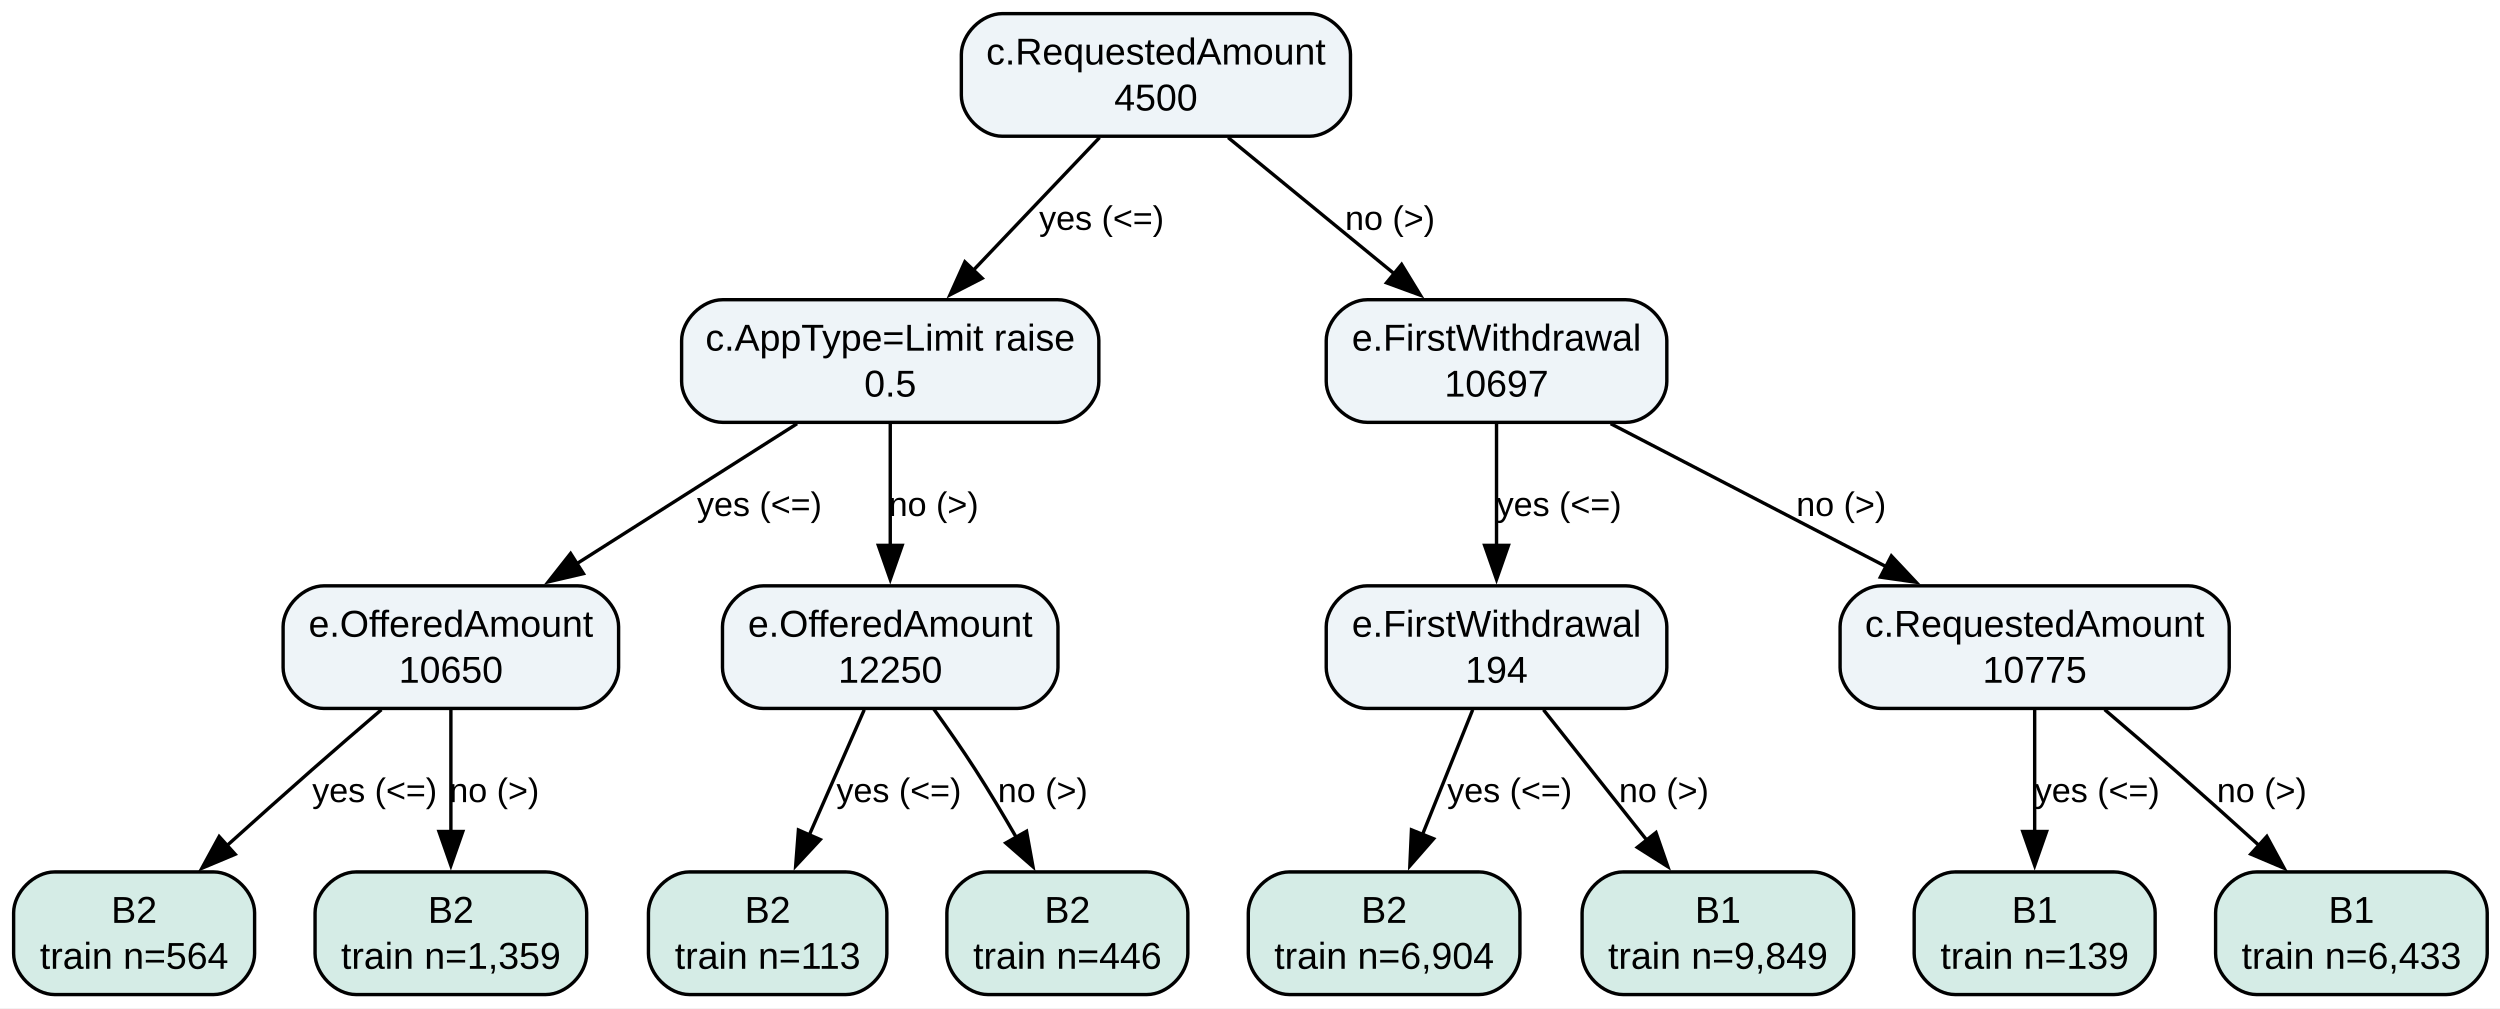
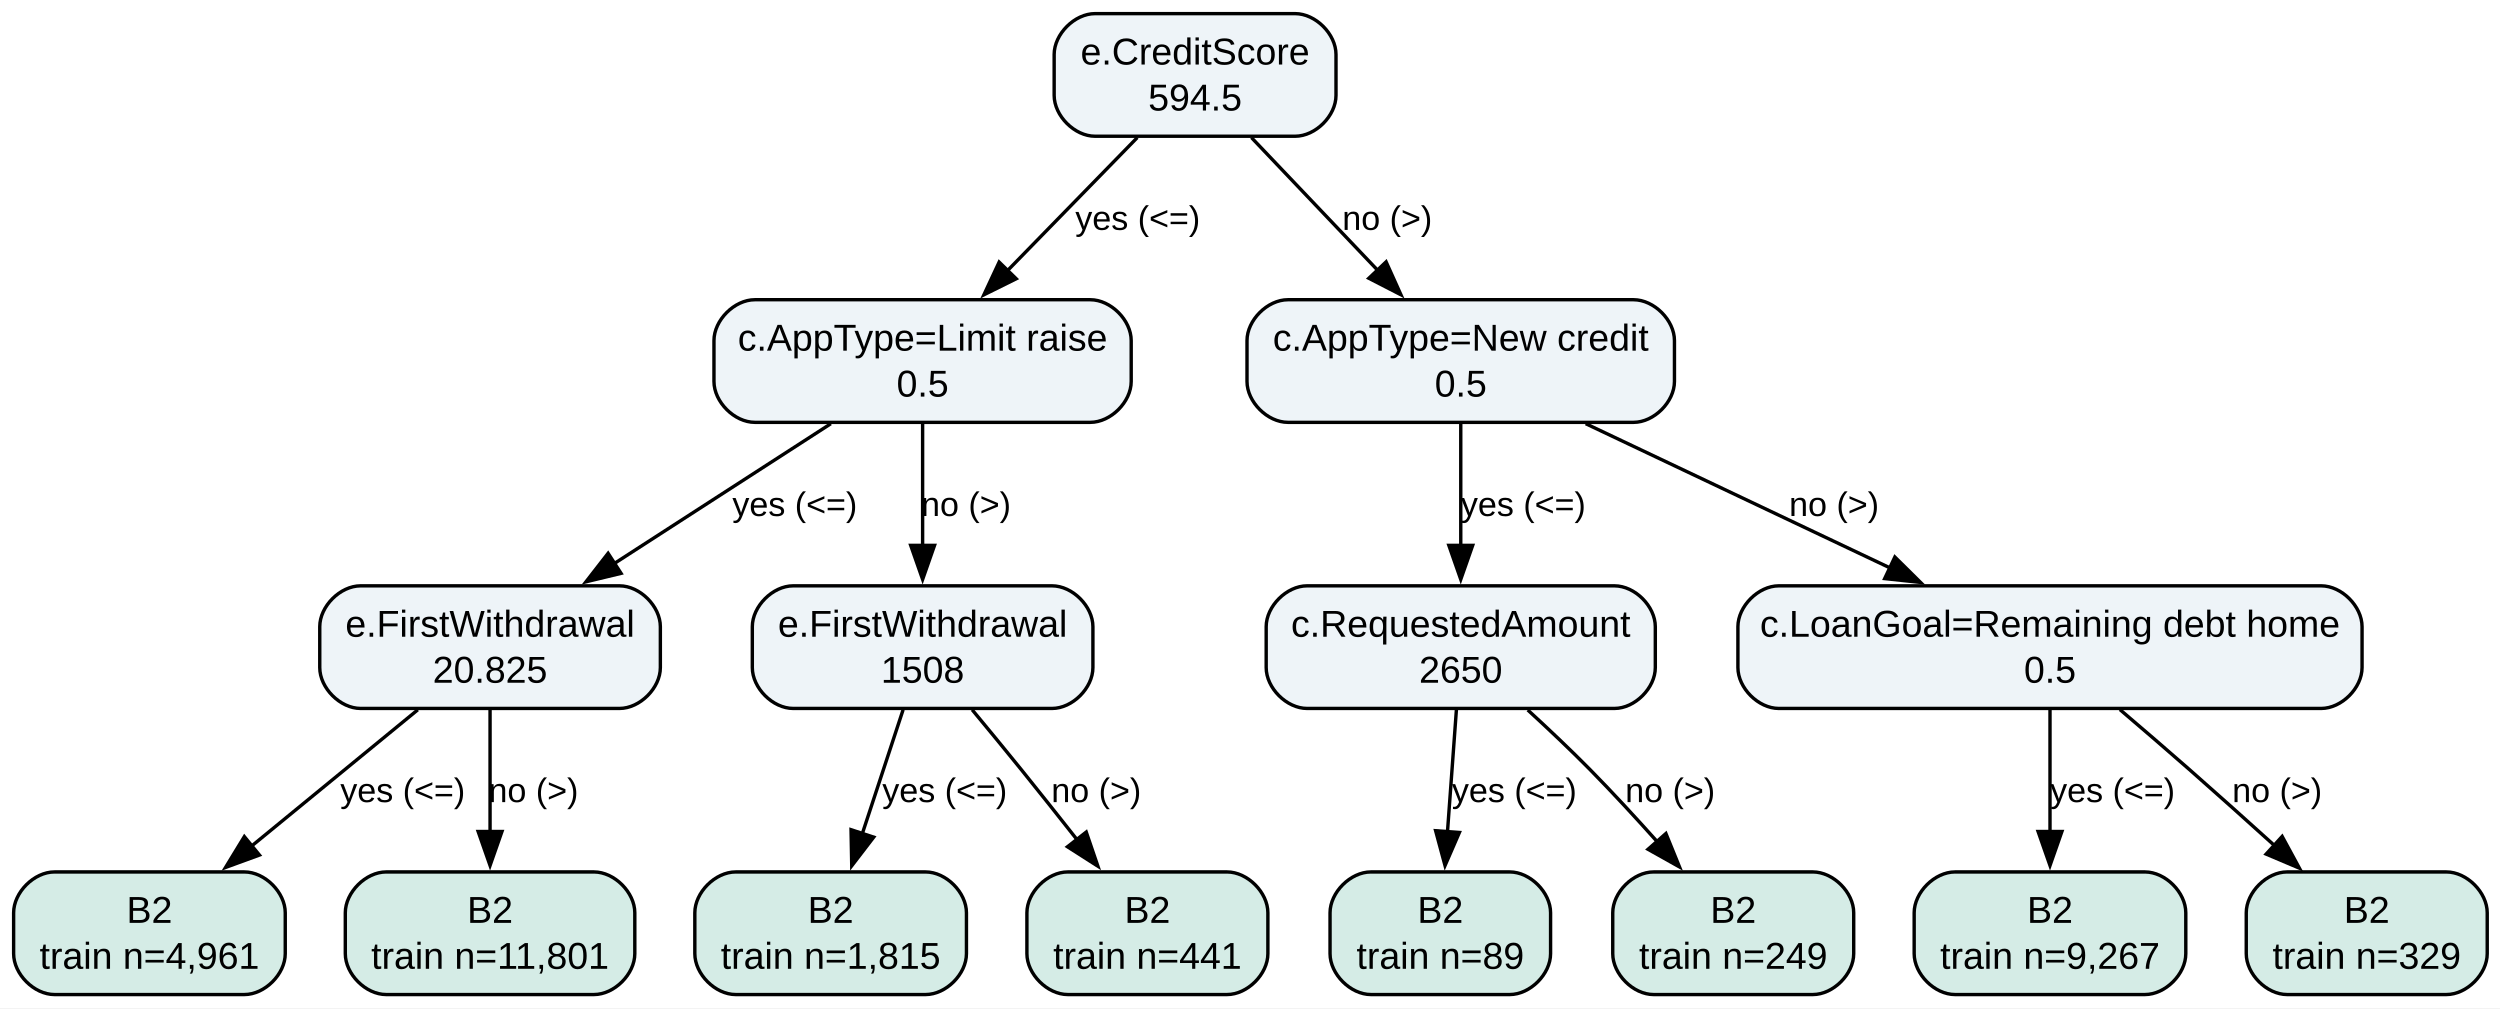
<svg xmlns="http://www.w3.org/2000/svg" width="734pt" height="296pt" viewBox="0.00 0.00 734.00 296.00">
  <g id="graph0" class="graph" transform="scale(1 1) rotate(0) translate(4 292)">
    <polygon fill="white" stroke="none" points="-4,4 -4,-292 730.25,-292 730.25,4 -4,4" />
    <g id="node1" class="node">
-       <path fill="#eef4f8" stroke="black" d="M380.5,-288C380.5,-288 290.25,-288 290.25,-288 284.25,-288 278.25,-282 278.25,-276 278.25,-276 278.25,-264 278.25,-264 278.25,-258 284.25,-252 290.25,-252 290.25,-252 380.5,-252 380.5,-252 386.5,-252 392.5,-258 392.5,-264 392.5,-264 392.5,-276 392.5,-276 392.5,-282 386.5,-288 380.5,-288" />
-       <text xml:space="preserve" text-anchor="middle" x="335.38" y="-273.05" font-family="Arial" font-size="11.00">c.RequestedAmount</text>
-       <text xml:space="preserve" text-anchor="middle" x="335.38" y="-259.55" font-family="Arial" font-size="11.00">4500</text>
+       <path fill="#eef4f8" stroke="black" d="M376.25,-288C376.25,-288 317.5,-288 317.5,-288 311.5,-288 305.5,-282 305.5,-276 305.5,-276 305.5,-264 305.5,-264 305.5,-258 311.5,-252 317.5,-252 317.5,-252 376.25,-252 376.25,-252 382.25,-252 388.25,-258 388.25,-264 388.25,-264 388.25,-276 388.25,-276 388.25,-282 382.25,-288 376.25,-288" />
+       <text xml:space="preserve" text-anchor="middle" x="346.88" y="-273.05" font-family="Arial" font-size="11.00">e.CreditScore</text>
+       <text xml:space="preserve" text-anchor="middle" x="346.88" y="-259.55" font-family="Arial" font-size="11.00">594.5</text>
    </g>
    <g id="node2" class="node">
-       <path fill="#eef4f8" stroke="black" d="M306.62,-204C306.62,-204 208.12,-204 208.12,-204 202.12,-204 196.12,-198 196.12,-192 196.12,-192 196.12,-180 196.12,-180 196.12,-174 202.12,-168 208.12,-168 208.12,-168 306.62,-168 306.62,-168 312.62,-168 318.62,-174 318.62,-180 318.62,-180 318.62,-192 318.62,-192 318.62,-198 312.62,-204 306.62,-204" />
-       <text xml:space="preserve" text-anchor="middle" x="257.38" y="-189.05" font-family="Arial" font-size="11.00">c.AppType=Limit raise</text>
-       <text xml:space="preserve" text-anchor="middle" x="257.38" y="-175.55" font-family="Arial" font-size="11.00">0.5</text>
+       <path fill="#eef4f8" stroke="black" d="M316.12,-204C316.12,-204 217.62,-204 217.62,-204 211.62,-204 205.62,-198 205.62,-192 205.62,-192 205.62,-180 205.62,-180 205.62,-174 211.62,-168 217.62,-168 217.62,-168 316.12,-168 316.12,-168 322.12,-168 328.12,-174 328.12,-180 328.12,-180 328.12,-192 328.12,-192 328.12,-198 322.12,-204 316.12,-204" />
+       <text xml:space="preserve" text-anchor="middle" x="266.88" y="-189.05" font-family="Arial" font-size="11.00">c.AppType=Limit raise</text>
+       <text xml:space="preserve" text-anchor="middle" x="266.88" y="-175.55" font-family="Arial" font-size="11.00">0.5</text>
    </g>
    <g id="edge1" class="edge">
-       <path fill="none" stroke="black" d="M318.83,-251.61C308.08,-240.3 293.87,-225.36 281.82,-212.7" />
-       <polygon fill="black" stroke="black" points="284.36,-210.3 274.94,-205.46 279.29,-215.12 284.36,-210.3" />
-       <text xml:space="preserve" text-anchor="middle" x="319.42" y="-224.5" font-family="Arial" font-size="10.00">yes (&lt;=)</text>
+       <path fill="none" stroke="black" d="M329.91,-251.61C318.77,-240.19 304.02,-225.08 291.59,-212.33" />
+       <polygon fill="black" stroke="black" points="294.36,-210.16 284.87,-205.45 289.35,-215.05 294.36,-210.16" />
+       <text xml:space="preserve" text-anchor="middle" x="330.04" y="-224.5" font-family="Arial" font-size="10.00">yes (&lt;=)</text>
    </g>
    <g id="node9" class="node">
-       <path fill="#eef4f8" stroke="black" d="M473.38,-204C473.38,-204 397.38,-204 397.38,-204 391.38,-204 385.38,-198 385.38,-192 385.38,-192 385.38,-180 385.38,-180 385.38,-174 391.38,-168 397.38,-168 397.38,-168 473.38,-168 473.38,-168 479.38,-168 485.38,-174 485.38,-180 485.38,-180 485.38,-192 485.38,-192 485.38,-198 479.38,-204 473.38,-204" />
-       <text xml:space="preserve" text-anchor="middle" x="435.38" y="-189.05" font-family="Arial" font-size="11.00">e.FirstWithdrawal</text>
-       <text xml:space="preserve" text-anchor="middle" x="435.38" y="-175.55" font-family="Arial" font-size="11.00">10697</text>
+       <path fill="#eef4f8" stroke="black" d="M475.62,-204C475.62,-204 374.12,-204 374.12,-204 368.12,-204 362.12,-198 362.12,-192 362.12,-192 362.12,-180 362.12,-180 362.12,-174 368.12,-168 374.12,-168 374.12,-168 475.62,-168 475.62,-168 481.62,-168 487.62,-174 487.62,-180 487.62,-180 487.62,-192 487.62,-192 487.62,-198 481.62,-204 475.62,-204" />
+       <text xml:space="preserve" text-anchor="middle" x="424.88" y="-189.05" font-family="Arial" font-size="11.00">c.AppType=New credit</text>
+       <text xml:space="preserve" text-anchor="middle" x="424.88" y="-175.55" font-family="Arial" font-size="11.00">0.5</text>
    </g>
    <g id="edge8" class="edge">
-       <path fill="none" stroke="black" d="M356.58,-251.61C370.77,-239.98 389.65,-224.5 405.37,-211.61" />
-       <polygon fill="black" stroke="black" points="407.51,-214.37 413.03,-205.32 403.08,-208.96 407.51,-214.37" />
-       <text xml:space="preserve" text-anchor="middle" x="404.11" y="-224.5" font-family="Arial" font-size="10.00">no (&gt;)</text>
+       <path fill="none" stroke="black" d="M363.42,-251.61C374.17,-240.3 388.38,-225.36 400.43,-212.7" />
+       <polygon fill="black" stroke="black" points="402.96,-215.12 407.31,-205.46 397.89,-210.3 402.96,-215.12" />
+       <text xml:space="preserve" text-anchor="middle" x="403.3" y="-224.5" font-family="Arial" font-size="10.00">no (&gt;)</text>
    </g>
    <g id="node3" class="node">
-       <path fill="#eef4f8" stroke="black" d="M165.62,-120C165.62,-120 91.12,-120 91.12,-120 85.12,-120 79.12,-114 79.12,-108 79.12,-108 79.12,-96 79.12,-96 79.12,-90 85.12,-84 91.12,-84 91.12,-84 165.62,-84 165.62,-84 171.62,-84 177.62,-90 177.62,-96 177.62,-96 177.62,-108 177.62,-108 177.62,-114 171.62,-120 165.62,-120" />
-       <text xml:space="preserve" text-anchor="middle" x="128.38" y="-105.05" font-family="Arial" font-size="11.00">e.OfferedAmount</text>
-       <text xml:space="preserve" text-anchor="middle" x="128.38" y="-91.55" font-family="Arial" font-size="11.00">10650</text>
+       <path fill="#eef4f8" stroke="black" d="M177.88,-120C177.88,-120 101.88,-120 101.88,-120 95.88,-120 89.88,-114 89.88,-108 89.88,-108 89.88,-96 89.88,-96 89.88,-90 95.88,-84 101.88,-84 101.88,-84 177.88,-84 177.88,-84 183.88,-84 189.88,-90 189.88,-96 189.88,-96 189.88,-108 189.88,-108 189.88,-114 183.88,-120 177.88,-120" />
+       <text xml:space="preserve" text-anchor="middle" x="139.88" y="-105.05" font-family="Arial" font-size="11.00">e.FirstWithdrawal</text>
+       <text xml:space="preserve" text-anchor="middle" x="139.88" y="-91.55" font-family="Arial" font-size="11.00">20.825</text>
    </g>
    <g id="edge2" class="edge">
-       <path fill="none" stroke="black" d="M230.02,-167.61C211.2,-155.65 186,-139.63 165.39,-126.53" />
-       <polygon fill="black" stroke="black" points="167.29,-123.59 156.97,-121.18 163.53,-129.5 167.29,-123.59" />
-       <text xml:space="preserve" text-anchor="middle" x="218.97" y="-140.5" font-family="Arial" font-size="10.00">yes (&lt;=)</text>
+       <path fill="none" stroke="black" d="M239.94,-167.61C221.42,-155.65 196.6,-139.63 176.32,-126.53" />
+       <polygon fill="black" stroke="black" points="178.34,-123.67 168.04,-121.19 174.54,-129.55 178.34,-123.67" />
+       <text xml:space="preserve" text-anchor="middle" x="229.35" y="-140.5" font-family="Arial" font-size="10.00">yes (&lt;=)</text>
    </g>
    <g id="node6" class="node">
-       <path fill="#eef4f8" stroke="black" d="M294.62,-120C294.62,-120 220.12,-120 220.12,-120 214.12,-120 208.12,-114 208.12,-108 208.12,-108 208.12,-96 208.12,-96 208.12,-90 214.12,-84 220.12,-84 220.12,-84 294.62,-84 294.62,-84 300.62,-84 306.62,-90 306.62,-96 306.62,-96 306.62,-108 306.62,-108 306.62,-114 300.62,-120 294.62,-120" />
-       <text xml:space="preserve" text-anchor="middle" x="257.38" y="-105.05" font-family="Arial" font-size="11.00">e.OfferedAmount</text>
-       <text xml:space="preserve" text-anchor="middle" x="257.38" y="-91.55" font-family="Arial" font-size="11.00">12250</text>
+       <path fill="#eef4f8" stroke="black" d="M304.88,-120C304.88,-120 228.88,-120 228.88,-120 222.88,-120 216.88,-114 216.88,-108 216.88,-108 216.88,-96 216.88,-96 216.88,-90 222.88,-84 228.88,-84 228.88,-84 304.88,-84 304.88,-84 310.88,-84 316.88,-90 316.88,-96 316.88,-96 316.88,-108 316.88,-108 316.88,-114 310.88,-120 304.88,-120" />
+       <text xml:space="preserve" text-anchor="middle" x="266.88" y="-105.05" font-family="Arial" font-size="11.00">e.FirstWithdrawal</text>
+       <text xml:space="preserve" text-anchor="middle" x="266.88" y="-91.55" font-family="Arial" font-size="11.00">1508</text>
    </g>
    <g id="edge5" class="edge">
-       <path fill="none" stroke="black" d="M257.38,-167.61C257.38,-157.17 257.38,-143.64 257.38,-131.66" />
-       <polygon fill="black" stroke="black" points="260.88,-131.88 257.38,-121.88 253.88,-131.88 260.88,-131.88" />
-       <text xml:space="preserve" text-anchor="middle" x="270.12" y="-140.5" font-family="Arial" font-size="10.00">no (&gt;)</text>
+       <path fill="none" stroke="black" d="M266.88,-167.61C266.88,-157.17 266.88,-143.64 266.88,-131.66" />
+       <polygon fill="black" stroke="black" points="270.38,-131.88 266.88,-121.88 263.38,-131.88 270.38,-131.88" />
+       <text xml:space="preserve" text-anchor="middle" x="279.62" y="-140.5" font-family="Arial" font-size="10.00">no (&gt;)</text>
    </g>
    <g id="node4" class="node">
-       <path fill="#d5ece6" stroke="black" d="M58.75,-36C58.75,-36 12,-36 12,-36 6,-36 0,-30 0,-24 0,-24 0,-12 0,-12 0,-6 6,0 12,0 12,0 58.75,0 58.75,0 64.75,0 70.75,-6 70.75,-12 70.75,-12 70.75,-24 70.75,-24 70.75,-30 64.75,-36 58.75,-36" />
-       <text xml:space="preserve" text-anchor="middle" x="35.38" y="-21.05" font-family="Arial" font-size="11.00">B2</text>
-       <text xml:space="preserve" text-anchor="middle" x="35.38" y="-7.55" font-family="Arial" font-size="11.00">train n=564</text>
+       <path fill="#d5ece6" stroke="black" d="M67.75,-36C67.75,-36 12,-36 12,-36 6,-36 0,-30 0,-24 0,-24 0,-12 0,-12 0,-6 6,0 12,0 12,0 67.75,0 67.75,0 73.75,0 79.75,-6 79.75,-12 79.75,-12 79.75,-24 79.75,-24 79.75,-30 73.75,-36 67.75,-36" />
+       <text xml:space="preserve" text-anchor="middle" x="39.88" y="-21.05" font-family="Arial" font-size="11.00">B2</text>
+       <text xml:space="preserve" text-anchor="middle" x="39.88" y="-7.55" font-family="Arial" font-size="11.00">train n=4,961</text>
    </g>
    <g id="edge3" class="edge">
-       <path fill="none" stroke="black" d="M107.98,-83.64C101.45,-78.04 94.21,-71.79 87.62,-66 79.41,-58.78 70.55,-50.86 62.5,-43.61" />
-       <polygon fill="black" stroke="black" points="65.04,-41.19 55.27,-37.09 60.35,-46.39 65.04,-41.19" />
-       <text xml:space="preserve" text-anchor="middle" x="106" y="-56.5" font-family="Arial" font-size="10.00">yes (&lt;=)</text>
+       <path fill="none" stroke="black" d="M118.67,-83.61C104.48,-71.98 85.6,-56.5 69.88,-43.61" />
+       <polygon fill="black" stroke="black" points="72.17,-40.96 62.22,-37.32 67.74,-46.37 72.17,-40.96" />
+       <text xml:space="preserve" text-anchor="middle" x="114.24" y="-56.5" font-family="Arial" font-size="10.00">yes (&lt;=)</text>
    </g>
    <g id="node5" class="node">
-       <path fill="#d5ece6" stroke="black" d="M156.25,-36C156.25,-36 100.5,-36 100.5,-36 94.5,-36 88.5,-30 88.5,-24 88.5,-24 88.5,-12 88.5,-12 88.5,-6 94.5,0 100.5,0 100.5,0 156.25,0 156.25,0 162.25,0 168.25,-6 168.25,-12 168.25,-12 168.25,-24 168.25,-24 168.25,-30 162.25,-36 156.25,-36" />
-       <text xml:space="preserve" text-anchor="middle" x="128.38" y="-21.05" font-family="Arial" font-size="11.00">B2</text>
-       <text xml:space="preserve" text-anchor="middle" x="128.38" y="-7.55" font-family="Arial" font-size="11.00">train n=1,359</text>
+       <path fill="#d5ece6" stroke="black" d="M170.38,-36C170.38,-36 109.38,-36 109.38,-36 103.38,-36 97.38,-30 97.38,-24 97.38,-24 97.38,-12 97.38,-12 97.38,-6 103.38,0 109.38,0 109.38,0 170.38,0 170.38,0 176.38,0 182.38,-6 182.38,-12 182.38,-12 182.38,-24 182.38,-24 182.38,-30 176.38,-36 170.38,-36" />
+       <text xml:space="preserve" text-anchor="middle" x="139.88" y="-21.05" font-family="Arial" font-size="11.00">B2</text>
+       <text xml:space="preserve" text-anchor="middle" x="139.88" y="-7.55" font-family="Arial" font-size="11.00">train n=11,801</text>
    </g>
    <g id="edge4" class="edge">
-       <path fill="none" stroke="black" d="M128.38,-83.61C128.38,-73.17 128.38,-59.64 128.38,-47.66" />
-       <polygon fill="black" stroke="black" points="131.88,-47.88 128.38,-37.88 124.88,-47.88 131.88,-47.88" />
-       <text xml:space="preserve" text-anchor="middle" x="141.12" y="-56.5" font-family="Arial" font-size="10.00">no (&gt;)</text>
+       <path fill="none" stroke="black" d="M139.88,-83.61C139.88,-73.17 139.88,-59.64 139.88,-47.66" />
+       <polygon fill="black" stroke="black" points="143.38,-47.88 139.88,-37.88 136.38,-47.88 143.38,-47.88" />
+       <text xml:space="preserve" text-anchor="middle" x="152.62" y="-56.5" font-family="Arial" font-size="10.00">no (&gt;)</text>
    </g>
    <g id="node7" class="node">
-       <path fill="#d5ece6" stroke="black" d="M244.38,-36C244.38,-36 198.38,-36 198.38,-36 192.38,-36 186.38,-30 186.38,-24 186.38,-24 186.38,-12 186.38,-12 186.38,-6 192.38,0 198.38,0 198.38,0 244.38,0 244.38,0 250.38,0 256.38,-6 256.38,-12 256.38,-12 256.38,-24 256.38,-24 256.38,-30 250.38,-36 244.38,-36" />
-       <text xml:space="preserve" text-anchor="middle" x="221.38" y="-21.05" font-family="Arial" font-size="11.00">B2</text>
-       <text xml:space="preserve" text-anchor="middle" x="221.38" y="-7.55" font-family="Arial" font-size="11.00">train n=113</text>
+       <path fill="#d5ece6" stroke="black" d="M267.75,-36C267.75,-36 212,-36 212,-36 206,-36 200,-30 200,-24 200,-24 200,-12 200,-12 200,-6 206,0 212,0 212,0 267.75,0 267.75,0 273.75,0 279.75,-6 279.75,-12 279.75,-12 279.75,-24 279.75,-24 279.75,-30 273.75,-36 267.75,-36" />
+       <text xml:space="preserve" text-anchor="middle" x="239.88" y="-21.05" font-family="Arial" font-size="11.00">B2</text>
+       <text xml:space="preserve" text-anchor="middle" x="239.88" y="-7.55" font-family="Arial" font-size="11.00">train n=1,815</text>
    </g>
    <g id="edge6" class="edge">
-       <path fill="none" stroke="black" d="M249.74,-83.61C245.02,-72.85 238.84,-58.79 233.47,-46.54" />
-       <polygon fill="black" stroke="black" points="236.83,-45.5 229.61,-37.75 230.42,-48.31 236.83,-45.5" />
-       <text xml:space="preserve" text-anchor="middle" x="259.91" y="-56.5" font-family="Arial" font-size="10.00">yes (&lt;=)</text>
+       <path fill="none" stroke="black" d="M261.15,-83.61C257.68,-73.06 253.16,-59.36 249.19,-47.28" />
+       <polygon fill="black" stroke="black" points="252.52,-46.21 246.07,-37.8 245.87,-48.4 252.52,-46.21" />
+       <text xml:space="preserve" text-anchor="middle" x="273.37" y="-56.5" font-family="Arial" font-size="10.00">yes (&lt;=)</text>
    </g>
    <g id="node8" class="node">
-       <path fill="#d5ece6" stroke="black" d="M332.75,-36C332.75,-36 286,-36 286,-36 280,-36 274,-30 274,-24 274,-24 274,-12 274,-12 274,-6 280,0 286,0 286,0 332.75,0 332.75,0 338.75,0 344.75,-6 344.75,-12 344.75,-12 344.75,-24 344.75,-24 344.75,-30 338.75,-36 332.75,-36" />
-       <text xml:space="preserve" text-anchor="middle" x="309.38" y="-21.05" font-family="Arial" font-size="11.00">B2</text>
-       <text xml:space="preserve" text-anchor="middle" x="309.38" y="-7.55" font-family="Arial" font-size="11.00">train n=446</text>
+       <path fill="#d5ece6" stroke="black" d="M356.25,-36C356.25,-36 309.5,-36 309.5,-36 303.5,-36 297.5,-30 297.5,-24 297.5,-24 297.5,-12 297.5,-12 297.5,-6 303.5,0 309.5,0 309.5,0 356.25,0 356.25,0 362.25,0 368.25,-6 368.25,-12 368.25,-12 368.25,-24 368.25,-24 368.25,-30 362.25,-36 356.25,-36" />
+       <text xml:space="preserve" text-anchor="middle" x="332.88" y="-21.05" font-family="Arial" font-size="11.00">B2</text>
+       <text xml:space="preserve" text-anchor="middle" x="332.88" y="-7.55" font-family="Arial" font-size="11.00">train n=441</text>
    </g>
    <g id="edge7" class="edge">
-       <path fill="none" stroke="black" d="M270.18,-83.79C274.2,-78.19 278.58,-71.91 282.38,-66 286.45,-59.66 290.61,-52.69 294.41,-46.1" />
-       <polygon fill="black" stroke="black" points="297.39,-47.95 299.28,-37.53 291.3,-44.5 297.39,-47.95" />
-       <text xml:space="preserve" text-anchor="middle" x="302.16" y="-56.5" font-family="Arial" font-size="10.00">no (&gt;)</text>
+       <path fill="none" stroke="black" d="M281.42,-83.62C286.07,-78.02 291.21,-71.77 295.88,-66 301.26,-59.34 307.01,-52.08 312.34,-45.32" />
+       <polygon fill="black" stroke="black" points="314.92,-47.71 318.34,-37.68 309.41,-43.39 314.92,-47.71" />
+       <text xml:space="preserve" text-anchor="middle" x="317.86" y="-56.5" font-family="Arial" font-size="10.00">no (&gt;)</text>
    </g>
    <g id="node10" class="node">
-       <path fill="#eef4f8" stroke="black" d="M473.38,-120C473.38,-120 397.38,-120 397.38,-120 391.38,-120 385.38,-114 385.38,-108 385.38,-108 385.38,-96 385.38,-96 385.38,-90 391.38,-84 397.38,-84 397.38,-84 473.38,-84 473.38,-84 479.38,-84 485.38,-90 485.38,-96 485.38,-96 485.38,-108 485.38,-108 485.38,-114 479.38,-120 473.38,-120" />
-       <text xml:space="preserve" text-anchor="middle" x="435.38" y="-105.05" font-family="Arial" font-size="11.00">e.FirstWithdrawal</text>
-       <text xml:space="preserve" text-anchor="middle" x="435.38" y="-91.55" font-family="Arial" font-size="11.00">194</text>
+       <path fill="#eef4f8" stroke="black" d="M470,-120C470,-120 379.75,-120 379.75,-120 373.75,-120 367.75,-114 367.75,-108 367.75,-108 367.75,-96 367.75,-96 367.75,-90 373.75,-84 379.75,-84 379.75,-84 470,-84 470,-84 476,-84 482,-90 482,-96 482,-96 482,-108 482,-108 482,-114 476,-120 470,-120" />
+       <text xml:space="preserve" text-anchor="middle" x="424.88" y="-105.05" font-family="Arial" font-size="11.00">c.RequestedAmount</text>
+       <text xml:space="preserve" text-anchor="middle" x="424.88" y="-91.55" font-family="Arial" font-size="11.00">2650</text>
    </g>
    <g id="edge9" class="edge">
-       <path fill="none" stroke="black" d="M435.38,-167.61C435.38,-157.17 435.38,-143.64 435.38,-131.66" />
-       <polygon fill="black" stroke="black" points="438.88,-131.88 435.38,-121.88 431.88,-131.88 438.88,-131.88" />
-       <text xml:space="preserve" text-anchor="middle" x="453.75" y="-140.5" font-family="Arial" font-size="10.00">yes (&lt;=)</text>
+       <path fill="none" stroke="black" d="M424.88,-167.61C424.88,-157.17 424.88,-143.64 424.88,-131.66" />
+       <polygon fill="black" stroke="black" points="428.38,-131.88 424.88,-121.88 421.38,-131.88 428.38,-131.88" />
+       <text xml:space="preserve" text-anchor="middle" x="443.25" y="-140.5" font-family="Arial" font-size="10.00">yes (&lt;=)</text>
    </g>
    <g id="node13" class="node">
-       <path fill="#eef4f8" stroke="black" d="M638.5,-120C638.5,-120 548.25,-120 548.25,-120 542.25,-120 536.25,-114 536.25,-108 536.25,-108 536.25,-96 536.25,-96 536.25,-90 542.25,-84 548.25,-84 548.25,-84 638.5,-84 638.5,-84 644.5,-84 650.5,-90 650.5,-96 650.5,-96 650.5,-108 650.5,-108 650.5,-114 644.5,-120 638.5,-120" />
-       <text xml:space="preserve" text-anchor="middle" x="593.38" y="-105.05" font-family="Arial" font-size="11.00">c.RequestedAmount</text>
-       <text xml:space="preserve" text-anchor="middle" x="593.38" y="-91.55" font-family="Arial" font-size="11.00">10775</text>
+       <path fill="#eef4f8" stroke="black" d="M677.5,-120C677.5,-120 518.25,-120 518.25,-120 512.25,-120 506.25,-114 506.25,-108 506.25,-108 506.25,-96 506.25,-96 506.25,-90 512.25,-84 518.25,-84 518.25,-84 677.5,-84 677.5,-84 683.5,-84 689.5,-90 689.5,-96 689.5,-96 689.5,-108 689.5,-108 689.5,-114 683.5,-120 677.5,-120" />
+       <text xml:space="preserve" text-anchor="middle" x="597.88" y="-105.05" font-family="Arial" font-size="11.00">c.LoanGoal=Remaining debt home</text>
+       <text xml:space="preserve" text-anchor="middle" x="597.88" y="-91.55" font-family="Arial" font-size="11.00">0.5</text>
    </g>
    <g id="edge12" class="edge">
-       <path fill="none" stroke="black" d="M468.88,-167.61C492.45,-155.38 524.21,-138.9 549.75,-125.64" />
-       <polygon fill="black" stroke="black" points="551.31,-128.78 558.57,-121.06 548.08,-122.56 551.31,-128.78" />
-       <text xml:space="preserve" text-anchor="middle" x="536.58" y="-140.5" font-family="Arial" font-size="10.00">no (&gt;)</text>
+       <path fill="none" stroke="black" d="M461.56,-167.61C487.6,-155.27 522.76,-138.6 550.85,-125.29" />
+       <polygon fill="black" stroke="black" points="552.33,-128.46 559.87,-121.01 549.34,-122.13 552.33,-128.46" />
+       <text xml:space="preserve" text-anchor="middle" x="534.48" y="-140.5" font-family="Arial" font-size="10.00">no (&gt;)</text>
    </g>
    <g id="node11" class="node">
-       <path fill="#d5ece6" stroke="black" d="M430.25,-36C430.25,-36 374.5,-36 374.5,-36 368.5,-36 362.5,-30 362.5,-24 362.5,-24 362.5,-12 362.5,-12 362.5,-6 368.5,0 374.5,0 374.5,0 430.25,0 430.25,0 436.25,0 442.25,-6 442.25,-12 442.25,-12 442.25,-24 442.25,-24 442.25,-30 436.25,-36 430.25,-36" />
-       <text xml:space="preserve" text-anchor="middle" x="402.38" y="-21.05" font-family="Arial" font-size="11.00">B2</text>
-       <text xml:space="preserve" text-anchor="middle" x="402.38" y="-7.55" font-family="Arial" font-size="11.00">train n=6,904</text>
+       <path fill="#d5ece6" stroke="black" d="M439.25,-36C439.25,-36 398.5,-36 398.5,-36 392.5,-36 386.5,-30 386.5,-24 386.5,-24 386.5,-12 386.5,-12 386.5,-6 392.5,0 398.5,0 398.5,0 439.25,0 439.25,0 445.25,0 451.25,-6 451.25,-12 451.25,-12 451.25,-24 451.25,-24 451.25,-30 445.25,-36 439.25,-36" />
+       <text xml:space="preserve" text-anchor="middle" x="418.88" y="-21.05" font-family="Arial" font-size="11.00">B2</text>
+       <text xml:space="preserve" text-anchor="middle" x="418.88" y="-7.55" font-family="Arial" font-size="11.00">train n=89</text>
    </g>
    <g id="edge10" class="edge">
-       <path fill="none" stroke="black" d="M428.38,-83.61C424.09,-72.96 418.5,-59.07 413.61,-46.91" />
-       <polygon fill="black" stroke="black" points="416.91,-45.74 409.93,-37.77 410.41,-48.35 416.91,-45.74" />
-       <text xml:space="preserve" text-anchor="middle" x="439.23" y="-56.5" font-family="Arial" font-size="10.00">yes (&lt;=)</text>
+       <path fill="none" stroke="black" d="M423.6,-83.61C422.84,-73.17 421.85,-59.64 420.97,-47.66" />
+       <polygon fill="black" stroke="black" points="424.48,-47.59 420.26,-37.87 417.5,-48.1 424.48,-47.59" />
+       <text xml:space="preserve" text-anchor="middle" x="440.61" y="-56.5" font-family="Arial" font-size="10.00">yes (&lt;=)</text>
    </g>
    <g id="node12" class="node">
-       <path fill="#d5ece6" stroke="black" d="M528.25,-36C528.25,-36 472.5,-36 472.5,-36 466.5,-36 460.5,-30 460.5,-24 460.5,-24 460.5,-12 460.5,-12 460.5,-6 466.5,0 472.5,0 472.5,0 528.25,0 528.25,0 534.25,0 540.25,-6 540.25,-12 540.25,-12 540.25,-24 540.25,-24 540.25,-30 534.25,-36 528.25,-36" />
-       <text xml:space="preserve" text-anchor="middle" x="500.38" y="-21.05" font-family="Arial" font-size="11.00">B1</text>
-       <text xml:space="preserve" text-anchor="middle" x="500.38" y="-7.55" font-family="Arial" font-size="11.00">train n=9,849</text>
+       <path fill="#d5ece6" stroke="black" d="M528.25,-36C528.25,-36 481.5,-36 481.5,-36 475.5,-36 469.5,-30 469.5,-24 469.5,-24 469.5,-12 469.5,-12 469.5,-6 475.5,0 481.5,0 481.5,0 528.25,0 528.25,0 534.25,0 540.25,-6 540.25,-12 540.25,-12 540.25,-24 540.25,-24 540.25,-30 534.25,-36 528.25,-36" />
+       <text xml:space="preserve" text-anchor="middle" x="504.88" y="-21.05" font-family="Arial" font-size="11.00">B2</text>
+       <text xml:space="preserve" text-anchor="middle" x="504.88" y="-7.55" font-family="Arial" font-size="11.00">train n=249</text>
    </g>
    <g id="edge11" class="edge">
-       <path fill="none" stroke="black" d="M449.16,-83.61C458.04,-72.41 469.74,-57.65 479.71,-45.06" />
-       <polygon fill="black" stroke="black" points="482.2,-47.56 485.67,-37.55 476.72,-43.21 482.2,-47.56" />
-       <text xml:space="preserve" text-anchor="middle" x="484.52" y="-56.5" font-family="Arial" font-size="10.00">no (&gt;)</text>
+       <path fill="none" stroke="black" d="M444.55,-83.55C450.55,-78.05 457.08,-71.88 462.88,-66 469.46,-59.31 476.35,-51.83 482.6,-44.84" />
+       <polygon fill="black" stroke="black" points="485.11,-47.28 489.1,-37.47 479.86,-42.65 485.11,-47.28" />
+       <text xml:space="preserve" text-anchor="middle" x="486.36" y="-56.5" font-family="Arial" font-size="10.00">no (&gt;)</text>
    </g>
    <g id="node14" class="node">
-       <path fill="#d5ece6" stroke="black" d="M616.75,-36C616.75,-36 570,-36 570,-36 564,-36 558,-30 558,-24 558,-24 558,-12 558,-12 558,-6 564,0 570,0 570,0 616.75,0 616.75,0 622.75,0 628.75,-6 628.75,-12 628.75,-12 628.75,-24 628.75,-24 628.75,-30 622.75,-36 616.75,-36" />
-       <text xml:space="preserve" text-anchor="middle" x="593.38" y="-21.05" font-family="Arial" font-size="11.00">B1</text>
-       <text xml:space="preserve" text-anchor="middle" x="593.38" y="-7.55" font-family="Arial" font-size="11.00">train n=139</text>
+       <path fill="#d5ece6" stroke="black" d="M625.75,-36C625.75,-36 570,-36 570,-36 564,-36 558,-30 558,-24 558,-24 558,-12 558,-12 558,-6 564,0 570,0 570,0 625.75,0 625.75,0 631.75,0 637.75,-6 637.75,-12 637.75,-12 637.75,-24 637.75,-24 637.75,-30 631.75,-36 625.75,-36" />
+       <text xml:space="preserve" text-anchor="middle" x="597.88" y="-21.05" font-family="Arial" font-size="11.00">B2</text>
+       <text xml:space="preserve" text-anchor="middle" x="597.88" y="-7.55" font-family="Arial" font-size="11.00">train n=9,267</text>
    </g>
    <g id="edge13" class="edge">
-       <path fill="none" stroke="black" d="M593.38,-83.61C593.38,-73.17 593.38,-59.64 593.38,-47.66" />
-       <polygon fill="black" stroke="black" points="596.88,-47.88 593.38,-37.88 589.88,-47.88 596.88,-47.88" />
-       <text xml:space="preserve" text-anchor="middle" x="611.75" y="-56.5" font-family="Arial" font-size="10.00">yes (&lt;=)</text>
+       <path fill="none" stroke="black" d="M597.88,-83.61C597.88,-73.17 597.88,-59.64 597.88,-47.66" />
+       <polygon fill="black" stroke="black" points="601.38,-47.88 597.88,-37.88 594.38,-47.88 601.38,-47.88" />
+       <text xml:space="preserve" text-anchor="middle" x="616.25" y="-56.5" font-family="Arial" font-size="10.00">yes (&lt;=)</text>
    </g>
    <g id="node15" class="node">
-       <path fill="#d5ece6" stroke="black" d="M714.25,-36C714.25,-36 658.5,-36 658.5,-36 652.5,-36 646.5,-30 646.5,-24 646.5,-24 646.5,-12 646.5,-12 646.5,-6 652.5,0 658.5,0 658.5,0 714.25,0 714.25,0 720.25,0 726.25,-6 726.25,-12 726.25,-12 726.25,-24 726.25,-24 726.25,-30 720.25,-36 714.25,-36" />
-       <text xml:space="preserve" text-anchor="middle" x="686.38" y="-21.05" font-family="Arial" font-size="11.00">B1</text>
-       <text xml:space="preserve" text-anchor="middle" x="686.38" y="-7.55" font-family="Arial" font-size="11.00">train n=6,433</text>
+       <path fill="#d5ece6" stroke="black" d="M714.25,-36C714.25,-36 667.5,-36 667.5,-36 661.5,-36 655.5,-30 655.5,-24 655.5,-24 655.5,-12 655.5,-12 655.5,-6 661.5,0 667.5,0 667.5,0 714.25,0 714.25,0 720.25,0 726.25,-6 726.25,-12 726.25,-12 726.25,-24 726.25,-24 726.25,-30 720.25,-36 714.25,-36" />
+       <text xml:space="preserve" text-anchor="middle" x="690.88" y="-21.05" font-family="Arial" font-size="11.00">B2</text>
+       <text xml:space="preserve" text-anchor="middle" x="690.88" y="-7.55" font-family="Arial" font-size="11.00">train n=329</text>
    </g>
    <g id="edge14" class="edge">
-       <path fill="none" stroke="black" d="M613.91,-83.67C620.48,-78.07 627.77,-71.81 634.38,-66 642.57,-58.8 651.39,-50.89 659.41,-43.64" />
-       <polygon fill="black" stroke="black" points="661.54,-46.43 666.6,-37.11 656.84,-41.24 661.54,-46.43" />
-       <text xml:space="preserve" text-anchor="middle" x="660.07" y="-56.5" font-family="Arial" font-size="10.00">no (&gt;)</text>
+       <path fill="none" stroke="black" d="M618.41,-83.67C624.98,-78.07 632.27,-71.81 638.88,-66 647.07,-58.8 655.89,-50.89 663.91,-43.64" />
+       <polygon fill="black" stroke="black" points="666.04,-46.43 671.1,-37.11 661.34,-41.24 666.04,-46.43" />
+       <text xml:space="preserve" text-anchor="middle" x="664.57" y="-56.5" font-family="Arial" font-size="10.00">no (&gt;)</text>
    </g>
  </g>
</svg>
